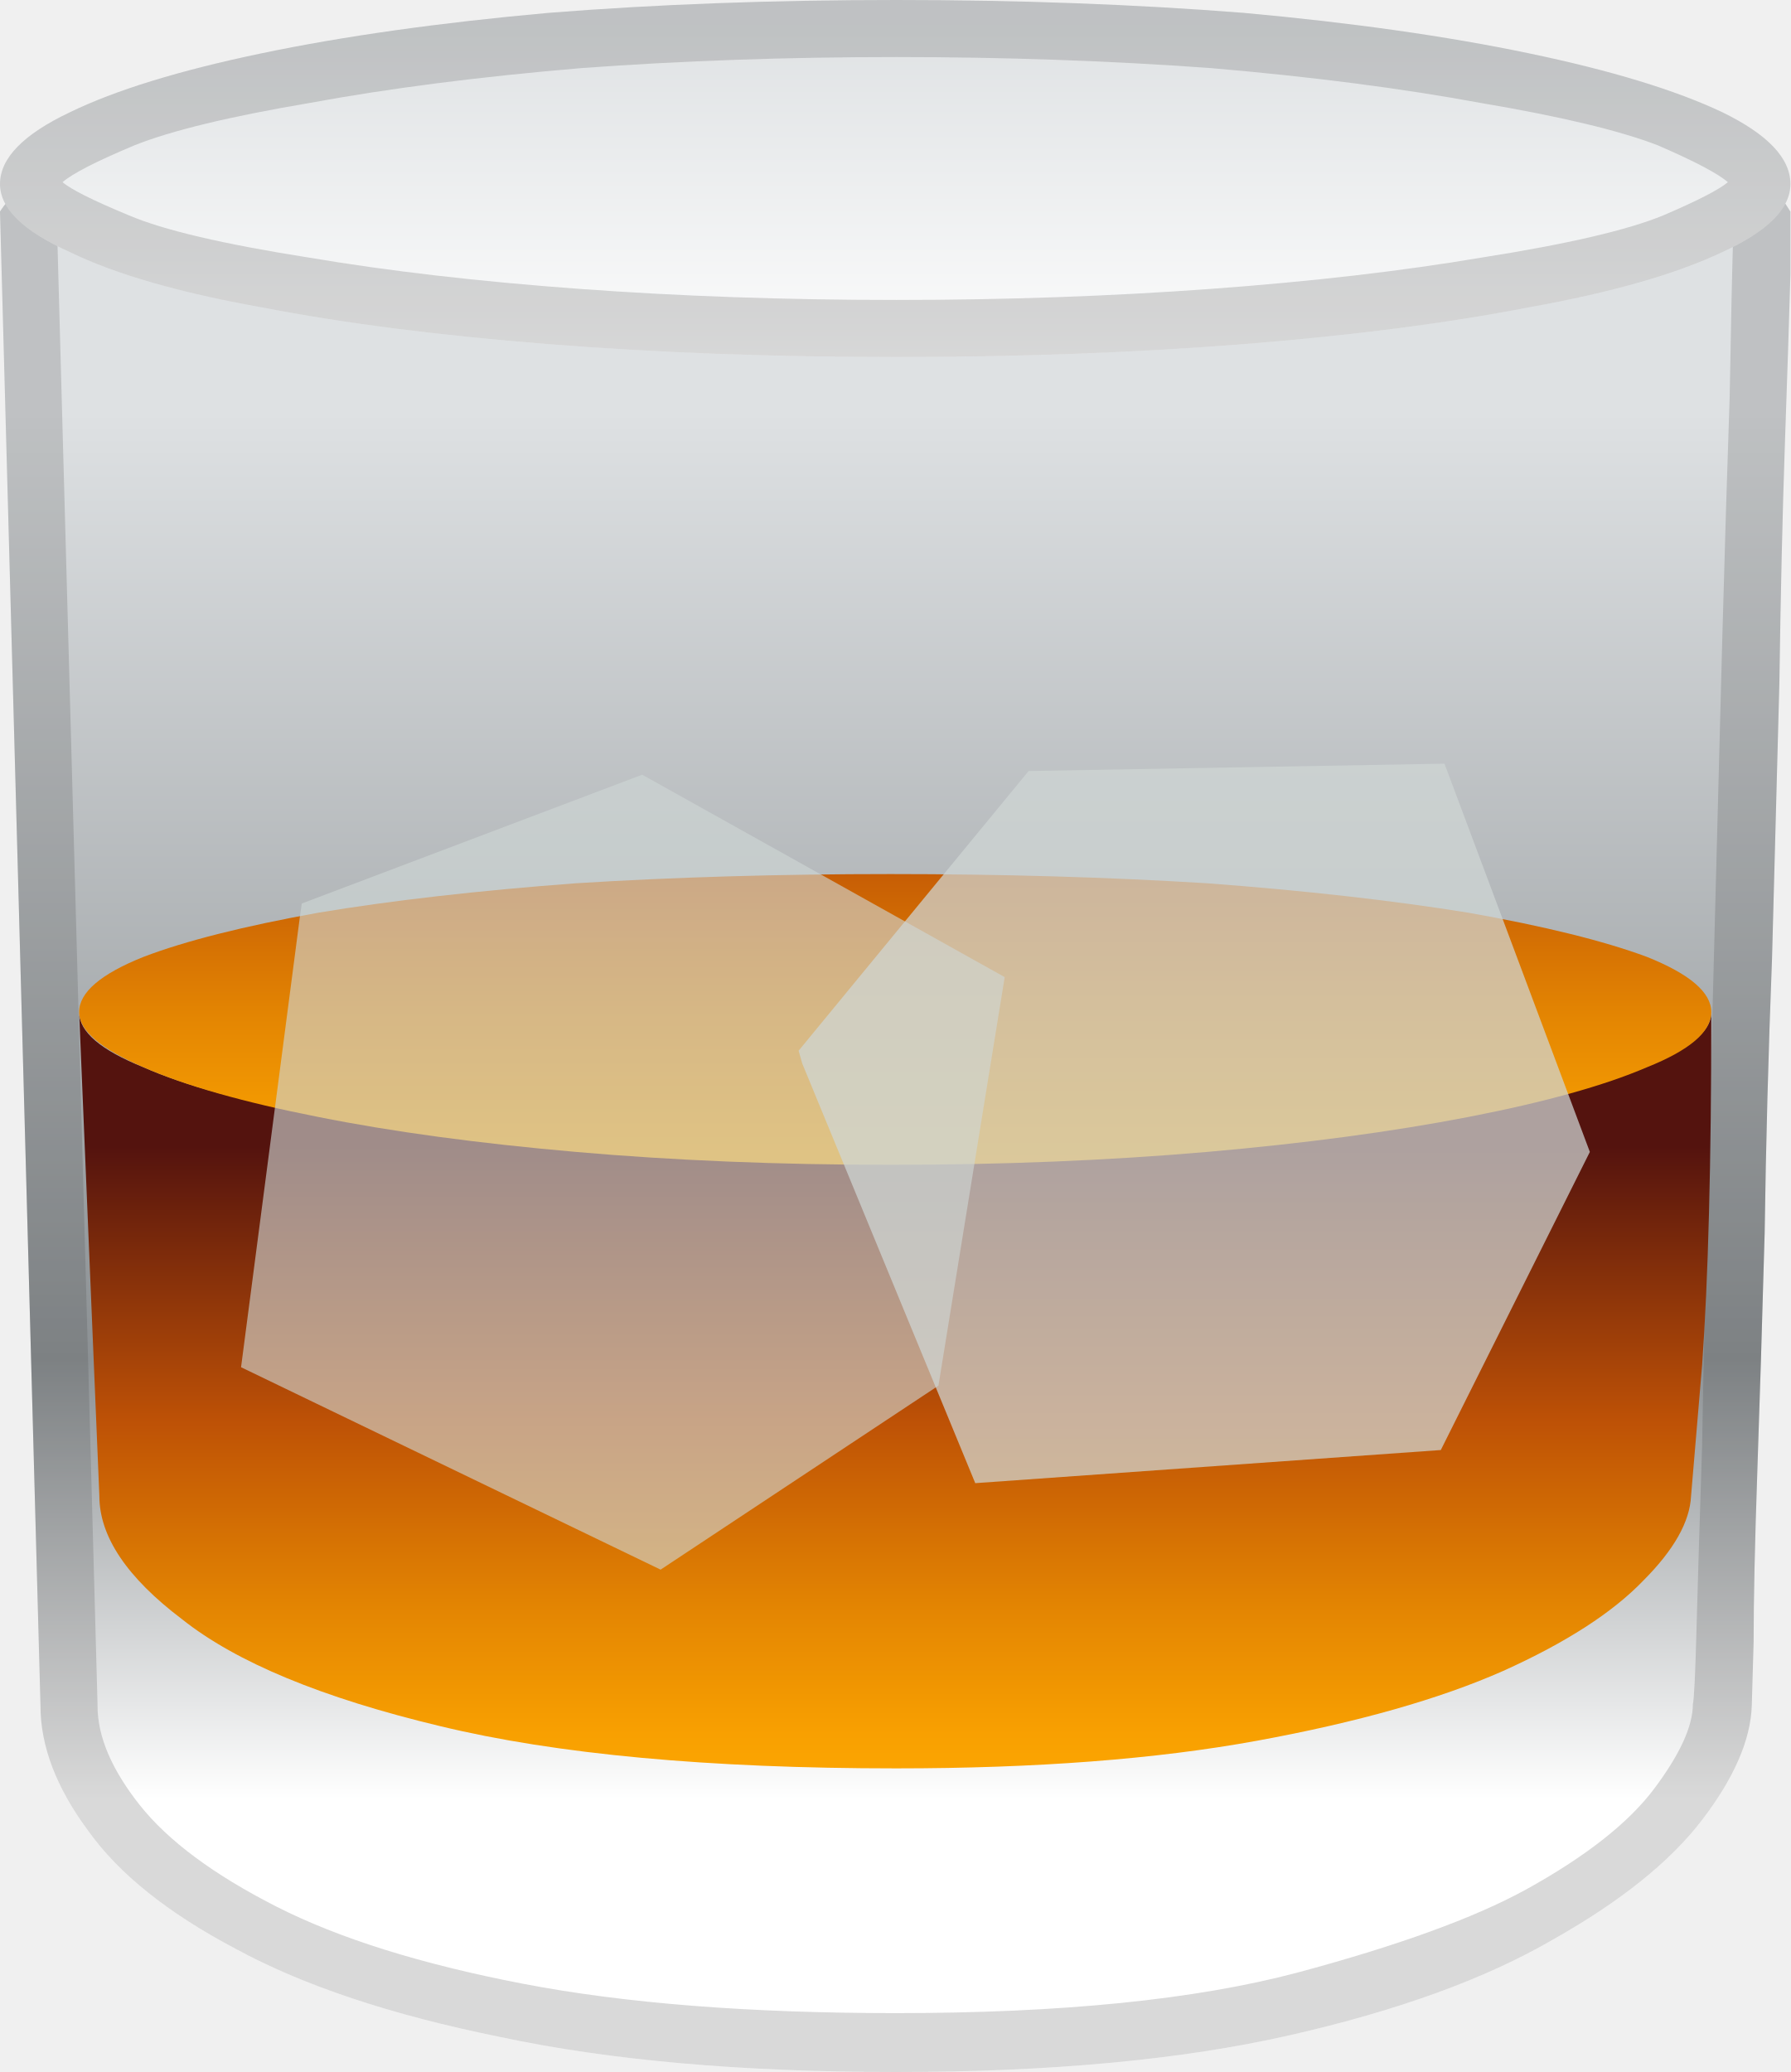
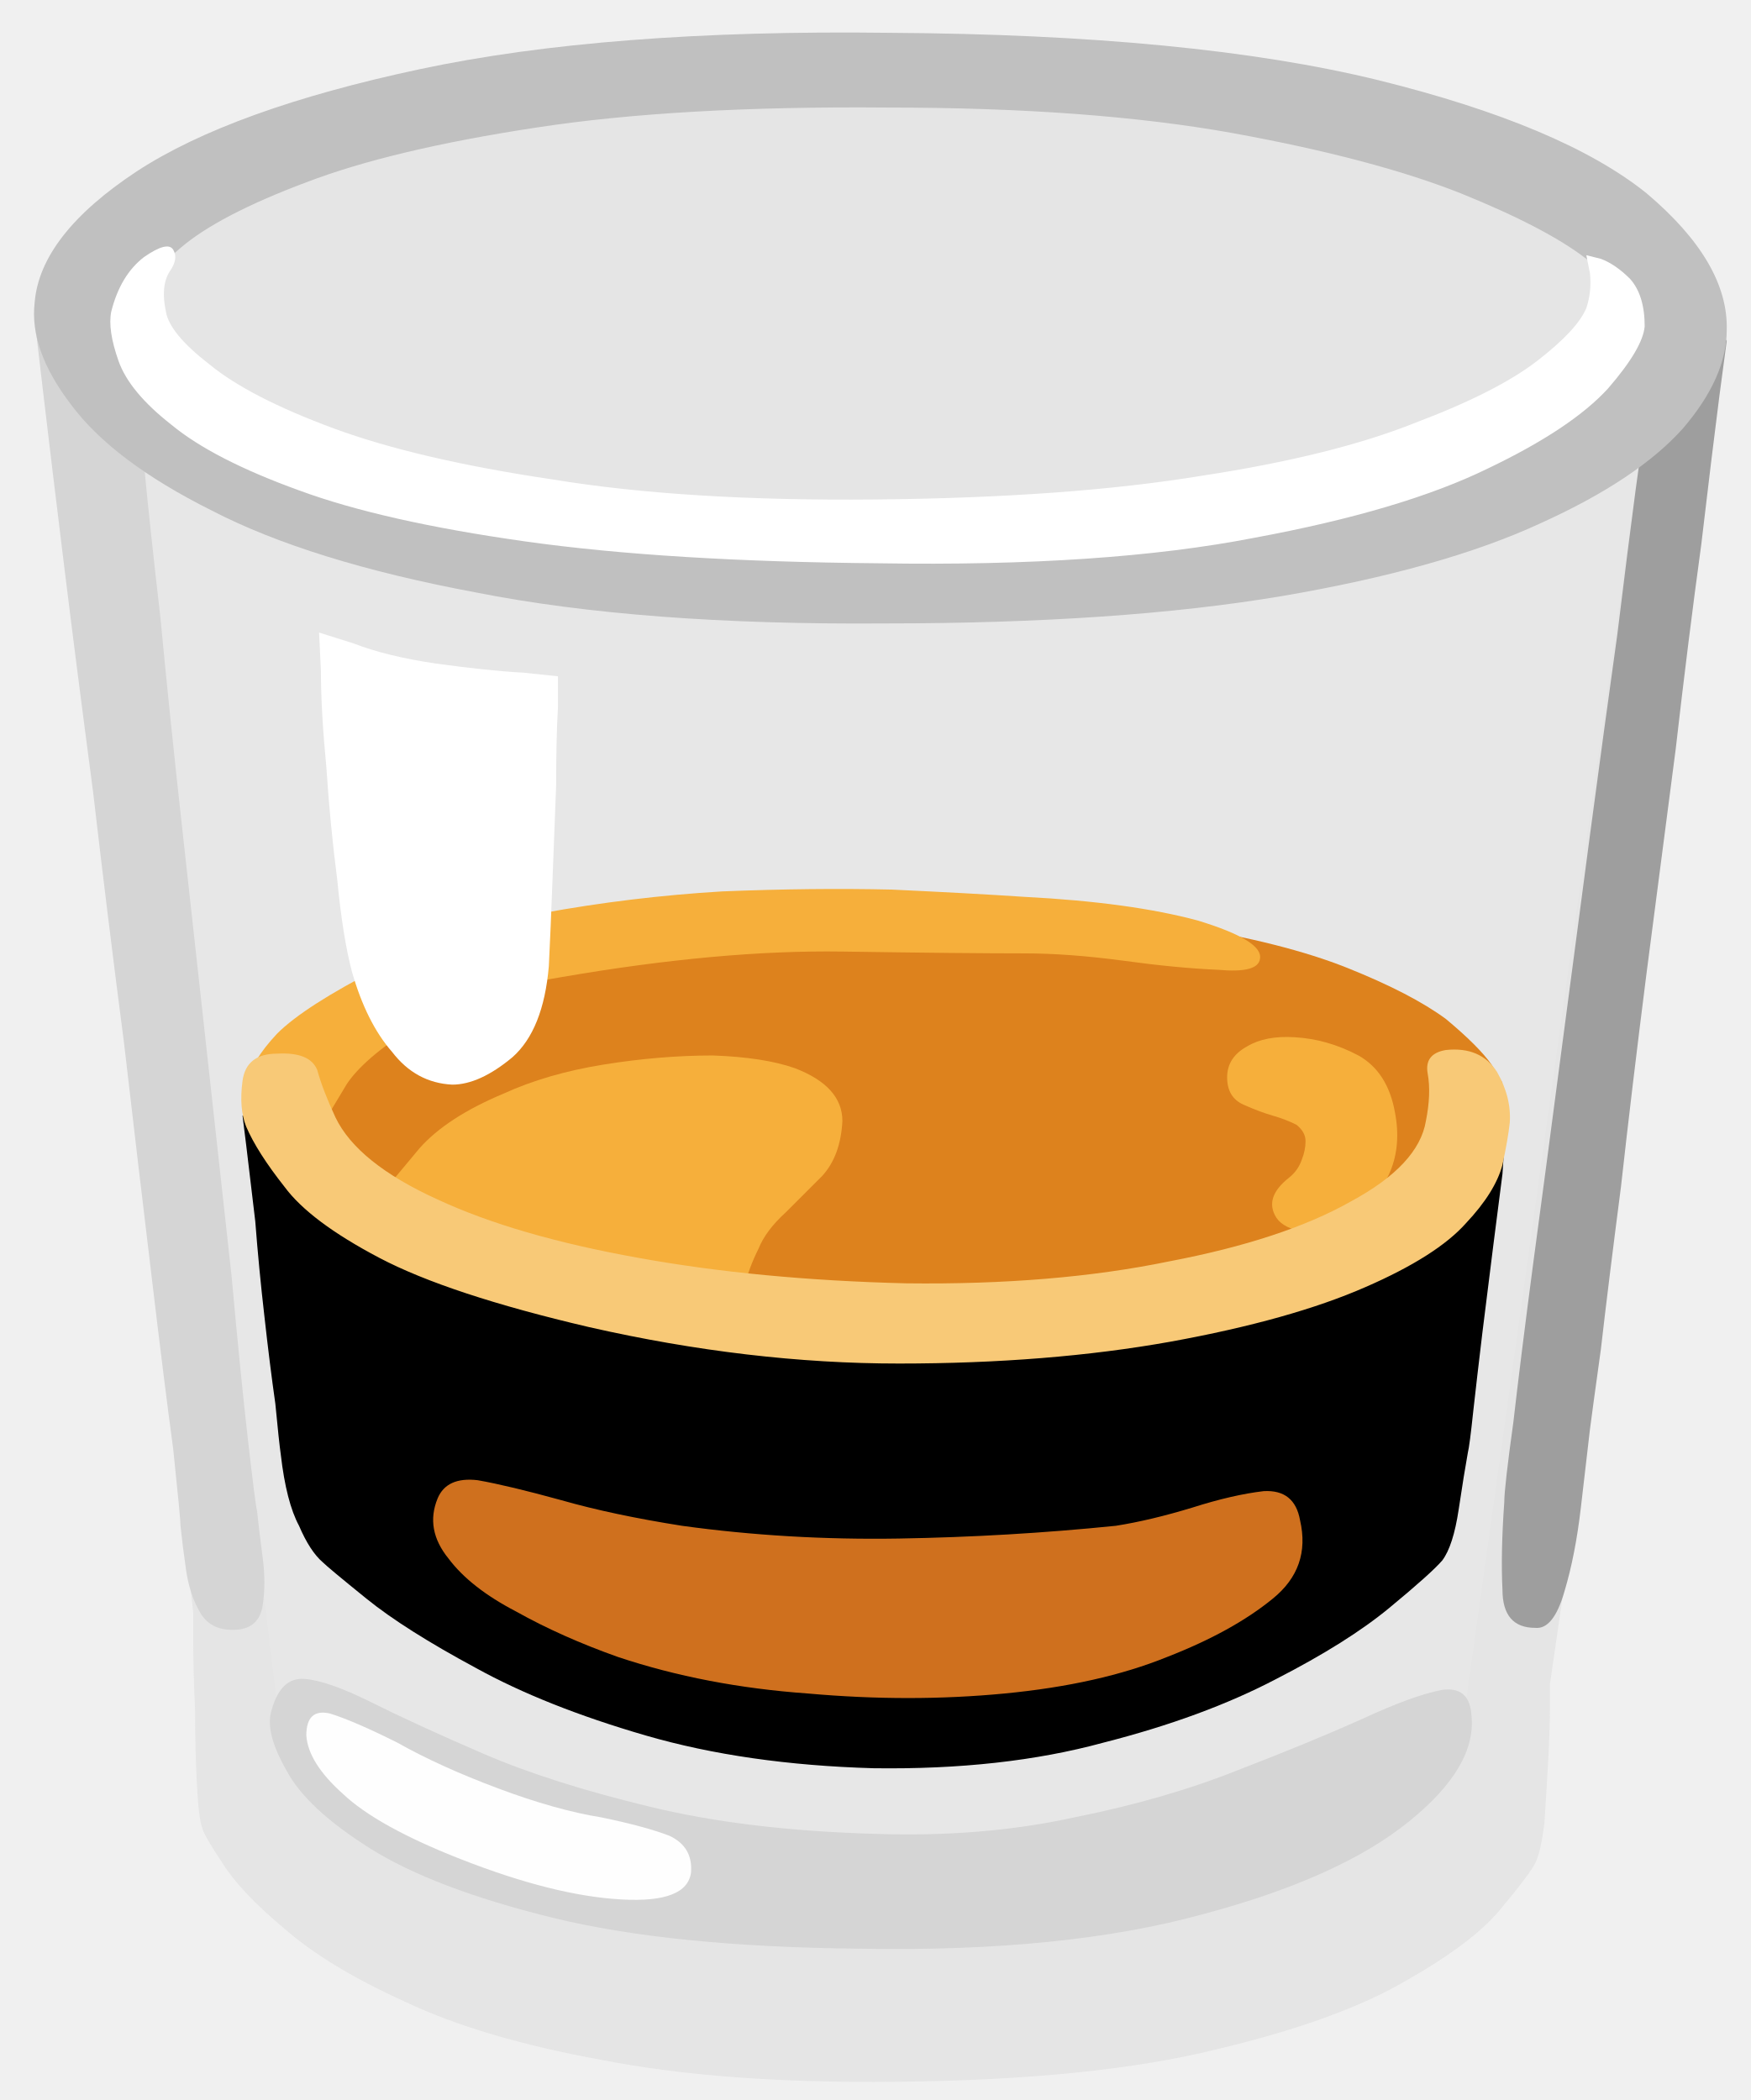
- <svg xmlns="http://www.w3.org/2000/svg" width="973" height="1126">
-   <defs>
-     <linearGradient id="gradient_0" gradientUnits="userSpaceOnUse" x1="638" y1="687.275" x2="638" y2="-66.763">
-       <stop offset="0" stop-color="#DEE1E3" />
-       <stop offset="0.683" stop-color="#8C9194" />
-       <stop offset="1" stop-color="white" />
-     </linearGradient>
-   </defs>
-   <path fill="url(#gradient_0)" transform="matrix(1 0 -0 -1 -151 911)" d="M649 900Q781 900 868 890Q955 879 1007 864Q1058 848 1084 833Q1109 817 1117 807Q1124 796 1124 796Q1124 796 1124 762Q1123 727 1121 670Q1119 612 1118 540Q1116 467 1114 390Q1111 313 1110 241Q1108 169 1106 111Q1104 53 1104 19Q1103 -16 1103 -16Q1102 -44 1076 -78Q1050 -112 995 -143Q940 -175 852 -195Q764 -215 638 -215Q512 -215 423 -196Q334 -178 279 -148Q224 -119 199 -84Q173 -49 173 -16L151 796Q154 801 165 813Q176 825 204 840Q232 855 286 869Q340 882 429 891Q517 900 649 900Z" />
-   <path fill="#424242" fill-opacity="0.2" transform="matrix(1 0 -0 -1 -151 911)" d="M649 869Q514 869 427 860Q340 851 289 838Q238 824 214 810Q190 796 182 787L204 -15L204 -16Q204 -41 227 -70Q250 -99 301 -125Q352 -151 435 -167Q518 -183 638 -183Q773 -183 856 -161Q938 -139 980 -116Q1029 -89 1050 -61Q1071 -33 1071 -15Q1072 -11 1073 27Q1074 64 1076 125Q1077 185 1079 260Q1081 334 1083 413Q1085 491 1087 565Q1089 638 1091 696Q1092 754 1093 787Q1087 793 1065 807Q1043 820 995 834Q947 848 863 859Q779 869 649 869ZM649 900Q781 900 868 890Q955 879 1007 864Q1058 848 1084 833Q1109 817 1117 807Q1124 796 1124 796Q1124 796 1124 762Q1123 727 1121 670Q1119 612 1118 540Q1116 467 1114 390Q1111 313 1110 241Q1108 169 1106 111Q1104 53 1104 19Q1103 -16 1103 -16Q1102 -44 1076 -78Q1050 -112 995 -143Q940 -175 852 -195Q764 -215 638 -215Q512 -215 423 -196Q334 -178 279 -148Q224 -119 199 -84Q173 -49 173 -16L151 796Q154 801 165 813Q176 825 204 840Q232 855 286 869Q340 882 429 891Q517 900 649 900Z" />
-   <defs>
-     <linearGradient id="gradient_1" gradientUnits="userSpaceOnUse" x1="638" y1="288" x2="638" y2="-71">
-       <stop offset="0" stop-color="#54130E" />
-       <stop offset="0.414" stop-color="#BD5106" />
-       <stop offset="0.467" stop-color="#C55B05" />
-       <stop offset="0.704" stop-color="#E48602" />
-       <stop offset="0.89" stop-color="#F8A001" />
-       <stop offset="1" stop-color="#FA0" />
-     </linearGradient>
-   </defs>
-   <path fill="url(#gradient_1)" transform="matrix(1 0 -0 -1 -151 911)" d="M635 279Q726 279 807 286Q887 293 949 305Q1010 316 1045 331Q1080 345 1081 360Q1081 239 1076 169Q1070 98 1070 98Q1069 77 1044 52Q1019 26 968 3Q916 -20 834 -35Q752 -50 638 -50Q485 -50 390 -27Q294 -4 250 31Q205 65 205 98L194 361Q194 345 229 331Q263 316 324 305Q384 293 464 286Q543 279 635 279Z" />
-   <path fill="#FFF0CA" transform="matrix(1 0 -0 -1 -151 911)" d="M1081 361Q1081 360 1081 360L1081 361Z" />
-   <defs>
-     <linearGradient id="gradient_2" gradientUnits="userSpaceOnUse" x1="638" y1="508" x2="638" y2="253">
-       <stop offset="0" stop-color="#54130E" />
-       <stop offset="0.189" stop-color="#BD5106" />
-       <stop offset="0.262" stop-color="#C55B05" />
-       <stop offset="0.591" stop-color="#E48602" />
-       <stop offset="0.847" stop-color="#F8A001" />
-       <stop offset="1" stop-color="#FA0" />
-     </linearGradient>
-   </defs>
-   <path fill="url(#gradient_2)" transform="matrix(1 0 -0 -1 -151 911)" d="M635 436Q726 436 807 431Q887 425 949 415Q1011 404 1046 391Q1081 377 1081 361Q1081 345 1046 331Q1011 316 949 304Q887 292 807 285Q726 278 635 278Q544 278 464 285Q384 292 324 304Q263 316 229 331Q194 346 194 361Q194 377 229 391Q263 404 324 415Q384 425 464 431Q544 436 635 436Z" />
-   <defs>
-     <linearGradient id="gradient_3" gradientUnits="userSpaceOnUse" x1="638" y1="901" x2="638" y2="697.849">
-       <stop offset="0" stop-color="#DEE1E3" />
-       <stop offset="1" stop-color="white" />
-     </linearGradient>
-   </defs>
-   <path fill="url(#gradient_3)" transform="matrix(1 0 -0 -1 -151 911)" d="M1124 811Q1124 832 1087 850Q1049 868 982 882Q915 896 827 904Q738 911 638 911Q537 911 449 904Q360 896 293 882Q226 868 189 850Q151 832 151 811Q151 791 189 774Q226 756 293 744Q360 731 449 724Q537 717 638 717Q738 717 827 724Q915 731 982 744Q1049 756 1087 774Q1124 791 1124 811Z" />
-   <path fill="#424242" fill-opacity="0.2" transform="matrix(1 0 -0 -1 -151 911)" d="M638 880Q549 880 467 874Q384 867 319 855Q254 844 224 832Q193 819 185 812Q192 806 221 794Q249 782 319 771Q384 760 466 754Q548 748 638 748Q727 748 809 754Q891 760 956 771Q1026 782 1055 794Q1083 806 1090 812Q1082 819 1052 832Q1021 844 956 855Q891 867 809 874Q726 880 638 880ZM638 911Q738 911 827 904Q915 896 982 882Q1049 868 1087 850Q1124 832 1124 811Q1124 791 1087 774Q1049 756 982 744Q915 731 827 724Q738 717 638 717Q537 717 449 724Q360 731 293 744Q226 756 189 774Q151 791 151 811Q151 832 189 850Q226 868 293 882Q360 896 449 904Q537 911 638 911Z" />
-   <path fill="#CFD6D5" fill-opacity="0.729" transform="matrix(1 0 -0 -1 -151 911)" d="M585 340L710 492L936 496L1015 285L934 123L681 105L587 333L585 340Z" />
-   <path fill="#CFD6D5" fill-opacity="0.62" transform="matrix(1 0 -0 -1 -151 911)" d="M315 420L500 490L697 380L661 158L510 58L282 168L314 413L315 420Z" />
+ <svg xmlns="http://www.w3.org/2000/svg" width="960" height="1152">
+   <path fill="white" fill-opacity="0.502" transform="matrix(1 0 -0 -1 -160 928)" d="M226 707L267 682L527 609L861 637L1061 688L963 -13L950 -30L682 -104L425 -76L312 -8L226 707Z" />
+   <path fill="#E0E0E0" fill-opacity="0.702" transform="matrix(1 0 -0 -1 -160 928)" d="M196 761Q197 742 198 721Q198 700 198 686Q198 671 198 671L266 43Q266 43 266 27Q266 11 267 -10Q267 -32 268 -51Q269 -70 271 -75Q272 -79 282 -94Q292 -110 316 -130Q340 -151 382 -170Q424 -190 490 -202Q556 -215 651 -214Q760 -213 828 -196Q895 -180 932 -158Q969 -137 984 -118Q999 -100 1002 -94Q1005 -88 1007 -72Q1008 -57 1009 -39Q1010 -22 1010 -9Q1010 4 1010 4L1024 100Q1024 100 1028 133Q1031 166 1037 220Q1042 274 1049 340Q1055 406 1062 474Q1068 541 1073 600Q1078 658 1082 698Q1085 738 1084 748Q1084 766 1063 790Q1042 813 994 836Q946 859 864 875Q782 890 658 892Q534 893 446 877Q358 861 303 838Q248 814 222 793Q196 771 196 761Z" />
+   <defs />
+   <path transform="matrix(1 0 -0 -1 -160 928)" d="M293 316L985 299Q985 299 984 284Q982 268 979 245Q976 221 973 197Q970 172 968 154Q966 135 965 131Q963 120 960 100Q957 80 951 72Q945 65 922 46Q899 27 860 7Q820 -14 765 -28Q710 -43 639 -42Q569 -40 514 -24Q459 -8 421 13Q382 34 361 51Q340 68 337 71Q330 77 324 91Q317 104 314 130Q313 137 311 158Q308 179 305 206Q302 232 300 258Q297 283 295 300Q293 316 293 316Z" />
+   <path fill="#CF701E" transform="matrix(1 0 -0 -1 -160 928)" d="M400 106Q405 118 422 116Q439 113 468 105Q496 97 534 91Q592 83 653 84Q713 85 772 91Q791 94 814 101Q836 108 853 110Q870 111 873 94Q879 68 858 51Q836 33 800 19Q763 4 711 -1Q659 -6 603 -1Q547 3 499 19Q468 30 443 44Q418 57 406 73Q393 89 400 106Z" />
+   <path fill="#DD821D" transform="matrix(1 0 -0 -1 -160 928)" d="M306 329L357 379L496 417Q496 417 523 421Q550 424 596 428Q641 431 697 430Q752 429 808 420Q864 411 899 397Q934 383 953 369Q971 354 978 344Q984 334 984 334L950 277L886 233L782 210L618 207L473 220L345 266L306 329Z" />
+   <path fill="#F6AF3B" transform="matrix(1 0 -0 -1 -160 928)" d="M375 280L400 247L472 220L565 210Q565 210 568 222Q571 233 576 243Q580 253 591 263Q601 273 611 283Q621 294 622 313Q622 332 596 342Q579 348 551 349Q522 349 491 344Q460 339 436 328Q405 315 390 298Q375 280 375 280Z" />
+   <path fill="#F6AF3B" transform="matrix(1 0 -0 -1 -160 928)" d="M833 337Q833 348 844 354Q854 360 870 359Q888 358 905 349Q921 340 925 318Q932 282 901 260Q887 250 876 252Q864 254 860 260Q853 271 867 282Q872 286 874 292Q876 297 876 302Q876 307 871 311Q865 314 858 316Q851 318 842 322Q833 326 833 337Z" />
+   <path fill="#F6AF3B" transform="matrix(1 0 -0 -1 -160 928)" d="M341 318L307 313Q307 313 302 319Q296 324 297 335Q297 345 312 361Q327 376 368 397Q408 417 457 427Q506 436 556 439Q606 441 649 440Q692 438 722 436Q780 433 817 423Q853 412 851 402Q850 394 828 396Q805 397 776 401Q746 405 722 405Q689 405 622 406Q555 407 468 392Q414 383 387 365Q359 347 350 333Q341 318 341 318Z" />
+   <path fill="#F8C977" transform="matrix(1 0 -0 -1 -160 928)" d="M953 352Q972 354 981 340Q989 326 988 312Q987 303 984 289Q980 274 964 257Q948 239 909 222Q868 204 802 192Q735 180 653 180Q571 180 483 200Q406 218 368 238Q330 258 316 277Q301 296 295 310Q291 320 293 335Q295 350 312 350Q330 351 334 341Q337 330 344 315Q356 290 400 270Q443 250 510 238Q576 226 657 224Q738 223 801 236Q864 248 901 269Q938 289 942 313Q945 328 943 339Q941 350 953 352Z" />
+   <path fill="white" transform="matrix(1 0 -0 -1 -160 928)" d="M335 581Q335 581 354 575Q372 568 399 564Q428 560 447 559Q466 557 466 557Q466 557 466 540Q465 523 465 497Q464 471 463 445Q462 418 461 398Q458 363 441 348Q423 333 408 333Q388 334 375 351Q361 367 353 395Q348 414 345 445Q341 476 339 507Q336 538 336 560Q335 581 335 581Z" />
+   <path fill="#9E9E9E" transform="matrix(1 0 -0 -1 -160 928)" d="M1061 688L1086 771L1107 741Q1107 741 1103 711Q1099 680 1093 629Q1086 578 1079 517Q1071 456 1063 394Q1055 331 1049 277Q1042 223 1038 188Q1033 152 1032 144Q1030 127 1027 101Q1024 75 1018 55Q1012 34 1002 35Q984 35 984 56Q983 76 985 104Q985 112 990 148Q994 183 1001 236Q1008 288 1016 349Q1024 410 1032 470Q1040 530 1047 580Q1053 629 1057 659Q1061 688 1061 688Z" />
+   <path fill="#D5D5D5" transform="matrix(1 0 -0 -1 -160 928)" d="M180 744L235 705Q235 705 239 673Q242 641 248 589Q253 536 260 473Q267 409 274 346Q281 282 287 228Q292 173 296 138Q300 103 301 99Q302 89 304 74Q306 59 304 47Q302 35 290 34Q276 33 270 43Q264 53 262 67Q260 81 259 91Q259 95 255 133Q250 170 243 229Q236 287 228 356Q219 425 211 494Q202 562 195 619Q188 676 184 710Q180 744 180 744Z" />
+   <path fill="#D5D5D5" transform="matrix(1 0 -0 -1 -160 928)" d="M309 -10Q314 8 327 7Q340 6 364 -6Q388 -18 425 -34Q462 -50 516 -63Q569 -76 640 -78Q699 -80 749 -69Q799 -59 839 -43Q878 -28 907 -15Q935 -2 951 1Q966 3 967 -13Q970 -41 933 -71Q895 -102 820 -122Q744 -143 632 -141Q528 -140 463 -124Q398 -108 363 -86Q328 -64 317 -43Q305 -22 309 -10Z" />
+   <path fill="#FEFEFE" transform="matrix(1 0 -0 -1 -160 928)" d="M328 -24Q328 -9 341 -12Q354 -16 378 -28Q401 -41 433 -53Q465 -65 490 -69Q514 -74 527 -79Q540 -85 539 -99Q537 -116 501 -114Q464 -112 413 -92Q367 -74 348 -56Q329 -39 328 -24Z" />
+   <path fill="silver" transform="matrix(1 0 -0 -1 -160 928)" d="M648 910Q814 909 916 884Q1017 859 1063 822Q1108 784 1107 747Q1107 721 1083 693Q1058 665 1005 641Q951 616 863 601Q774 586 645 586Q512 585 421 603Q330 620 276 648Q222 675 199 706Q176 736 179 762Q182 799 235 834Q287 868 390 890Q493 912 648 910ZM649 639Q764 636 842 651Q919 666 965 689Q1011 711 1031 732Q1051 753 1051 761Q1051 769 1030 786Q1008 803 961 822Q913 841 836 855Q758 869 647 869Q532 870 454 858Q375 846 328 828Q280 810 259 792Q238 774 237 762Q237 751 259 732Q280 712 328 692Q376 672 456 657Q535 642 649 639Z" />
+   <path fill="white" transform="matrix(1 0 -0 -1 -160 928)" d="M642 619Q526 620 448 631Q370 642 324 659Q277 676 254 695Q231 713 225 730Q219 747 221 757Q226 777 239 787Q252 796 255 791Q258 786 253 779Q248 771 251 757Q253 745 275 728Q297 710 343 693Q389 676 463 665Q536 653 640 654Q746 655 819 667Q891 678 936 696Q981 713 1003 730Q1025 747 1030 759Q1033 768 1032 778Q1030 788 1030 788Q1030 788 1038 786Q1046 783 1054 775Q1062 766 1062 749Q1061 737 1042 715Q1022 693 976 671Q929 648 848 633Q766 617 642 619Z" />
</svg>
